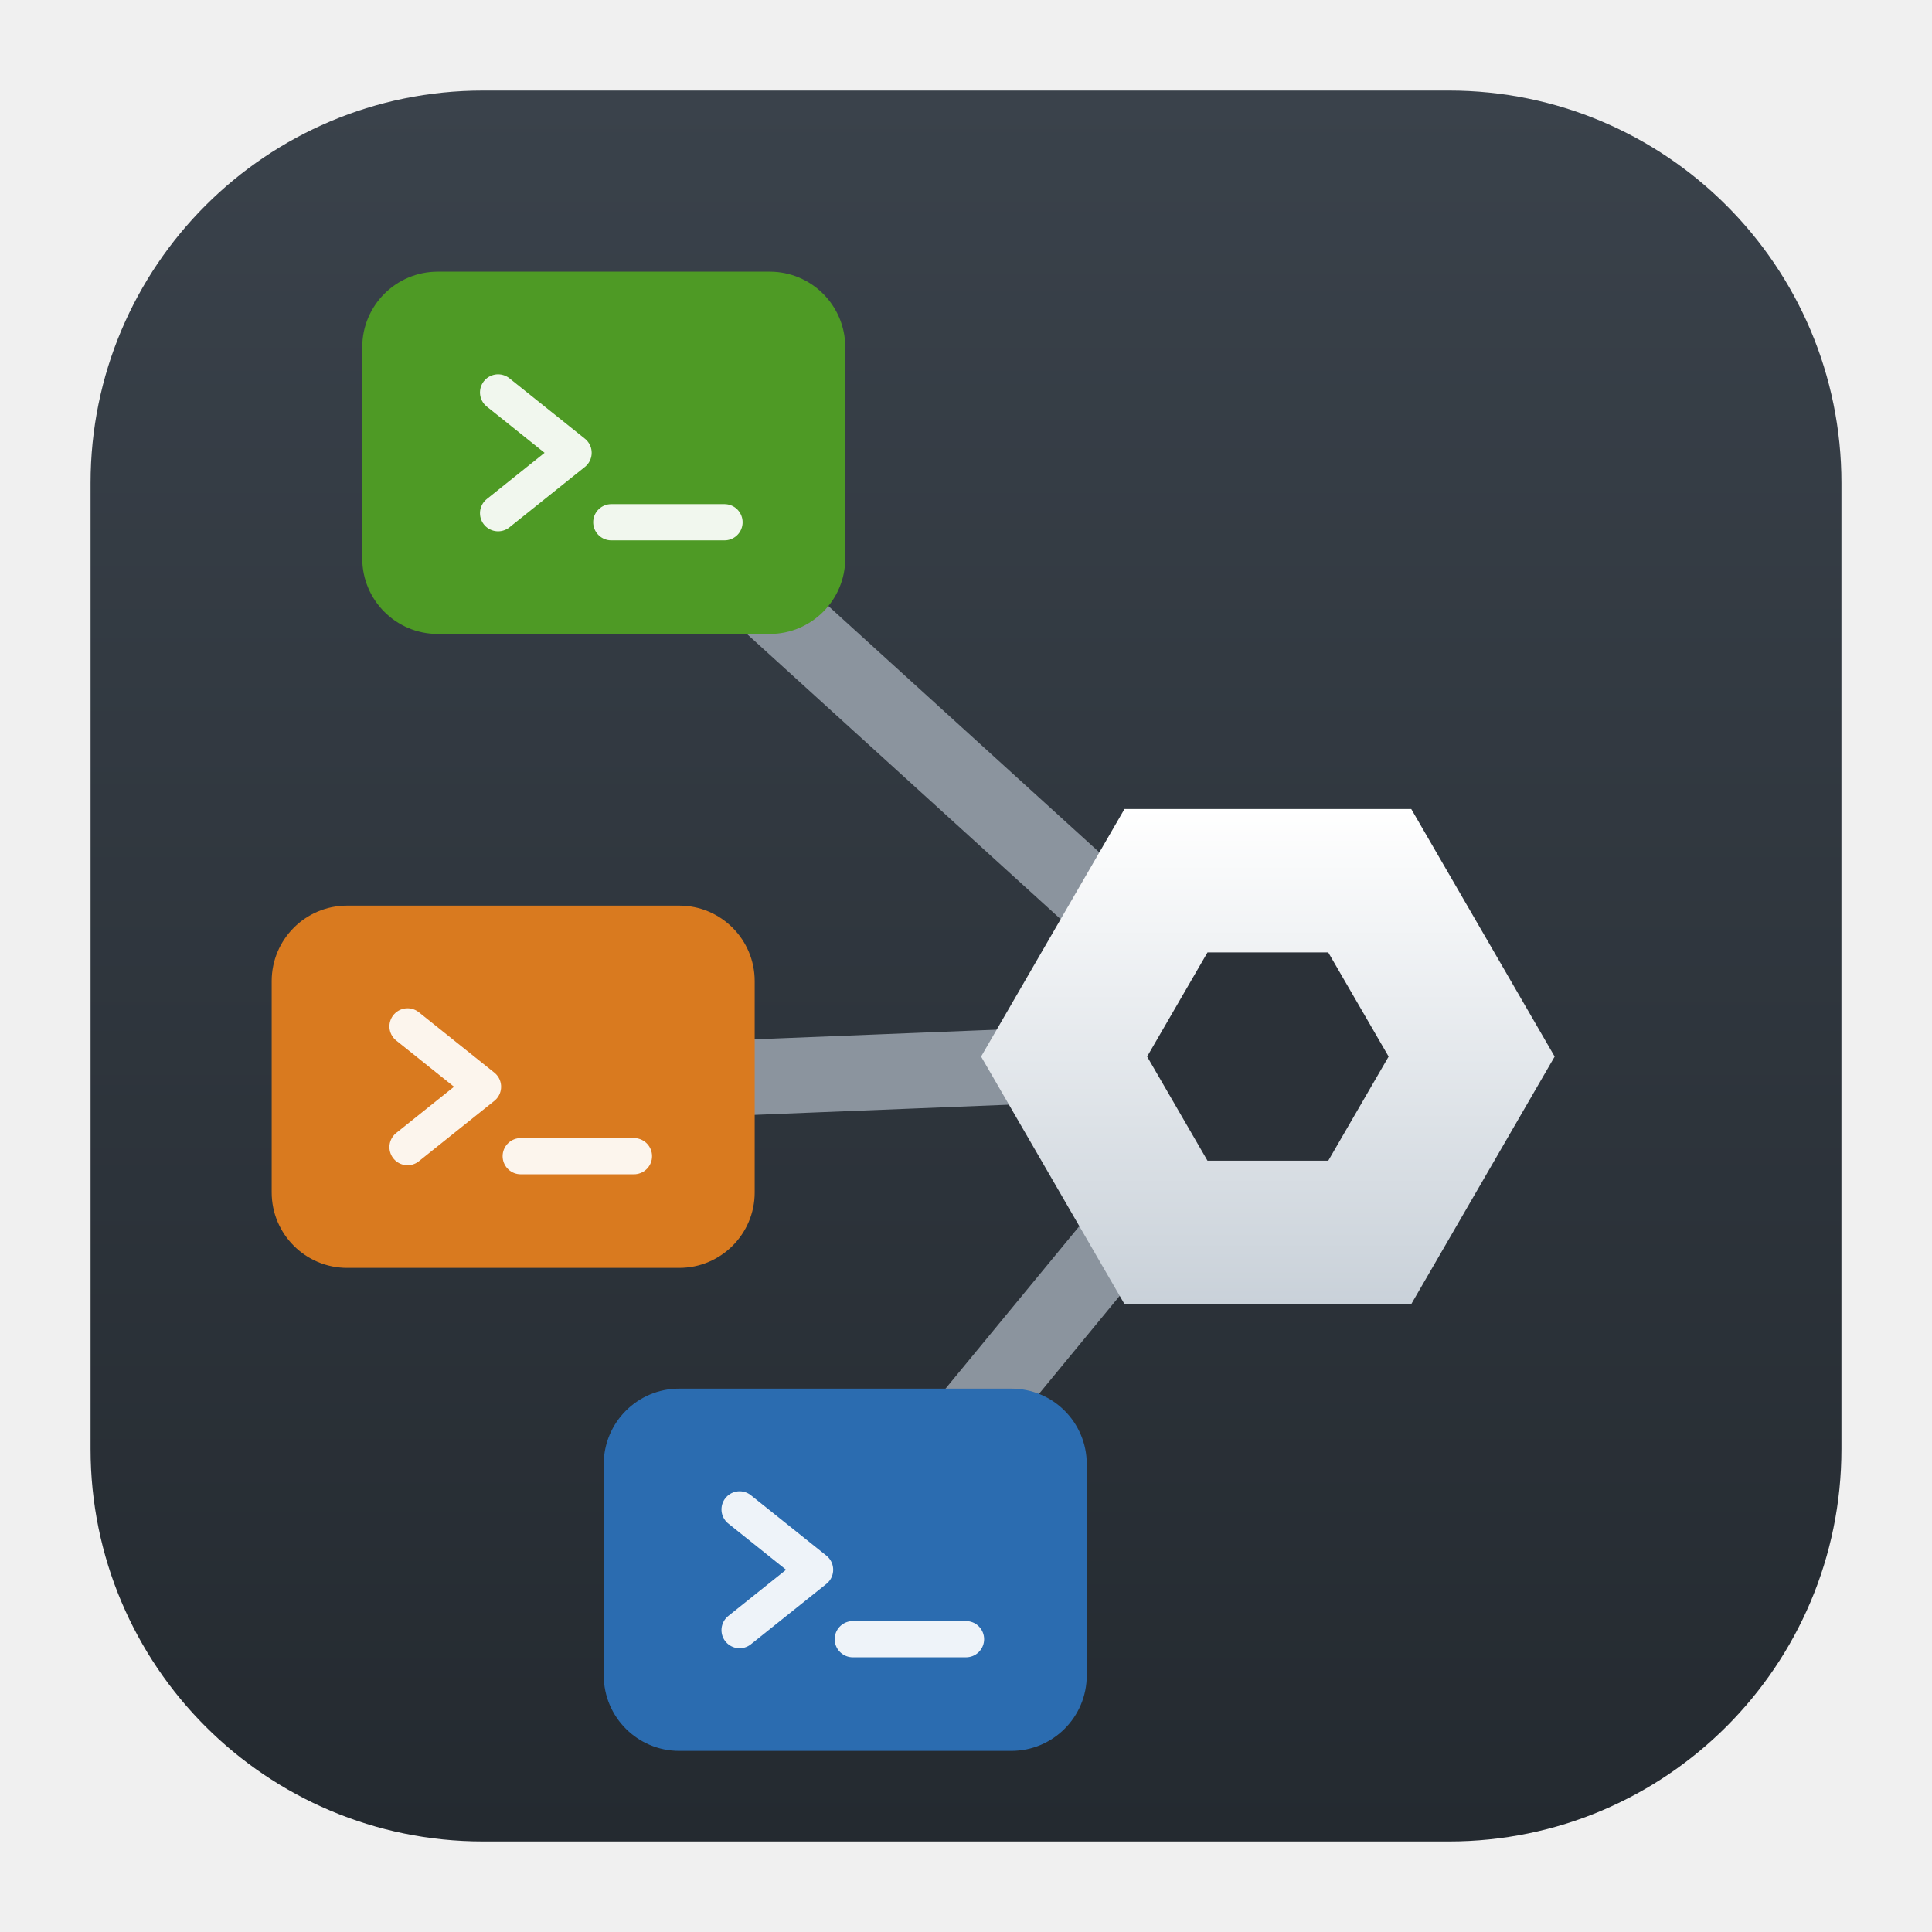
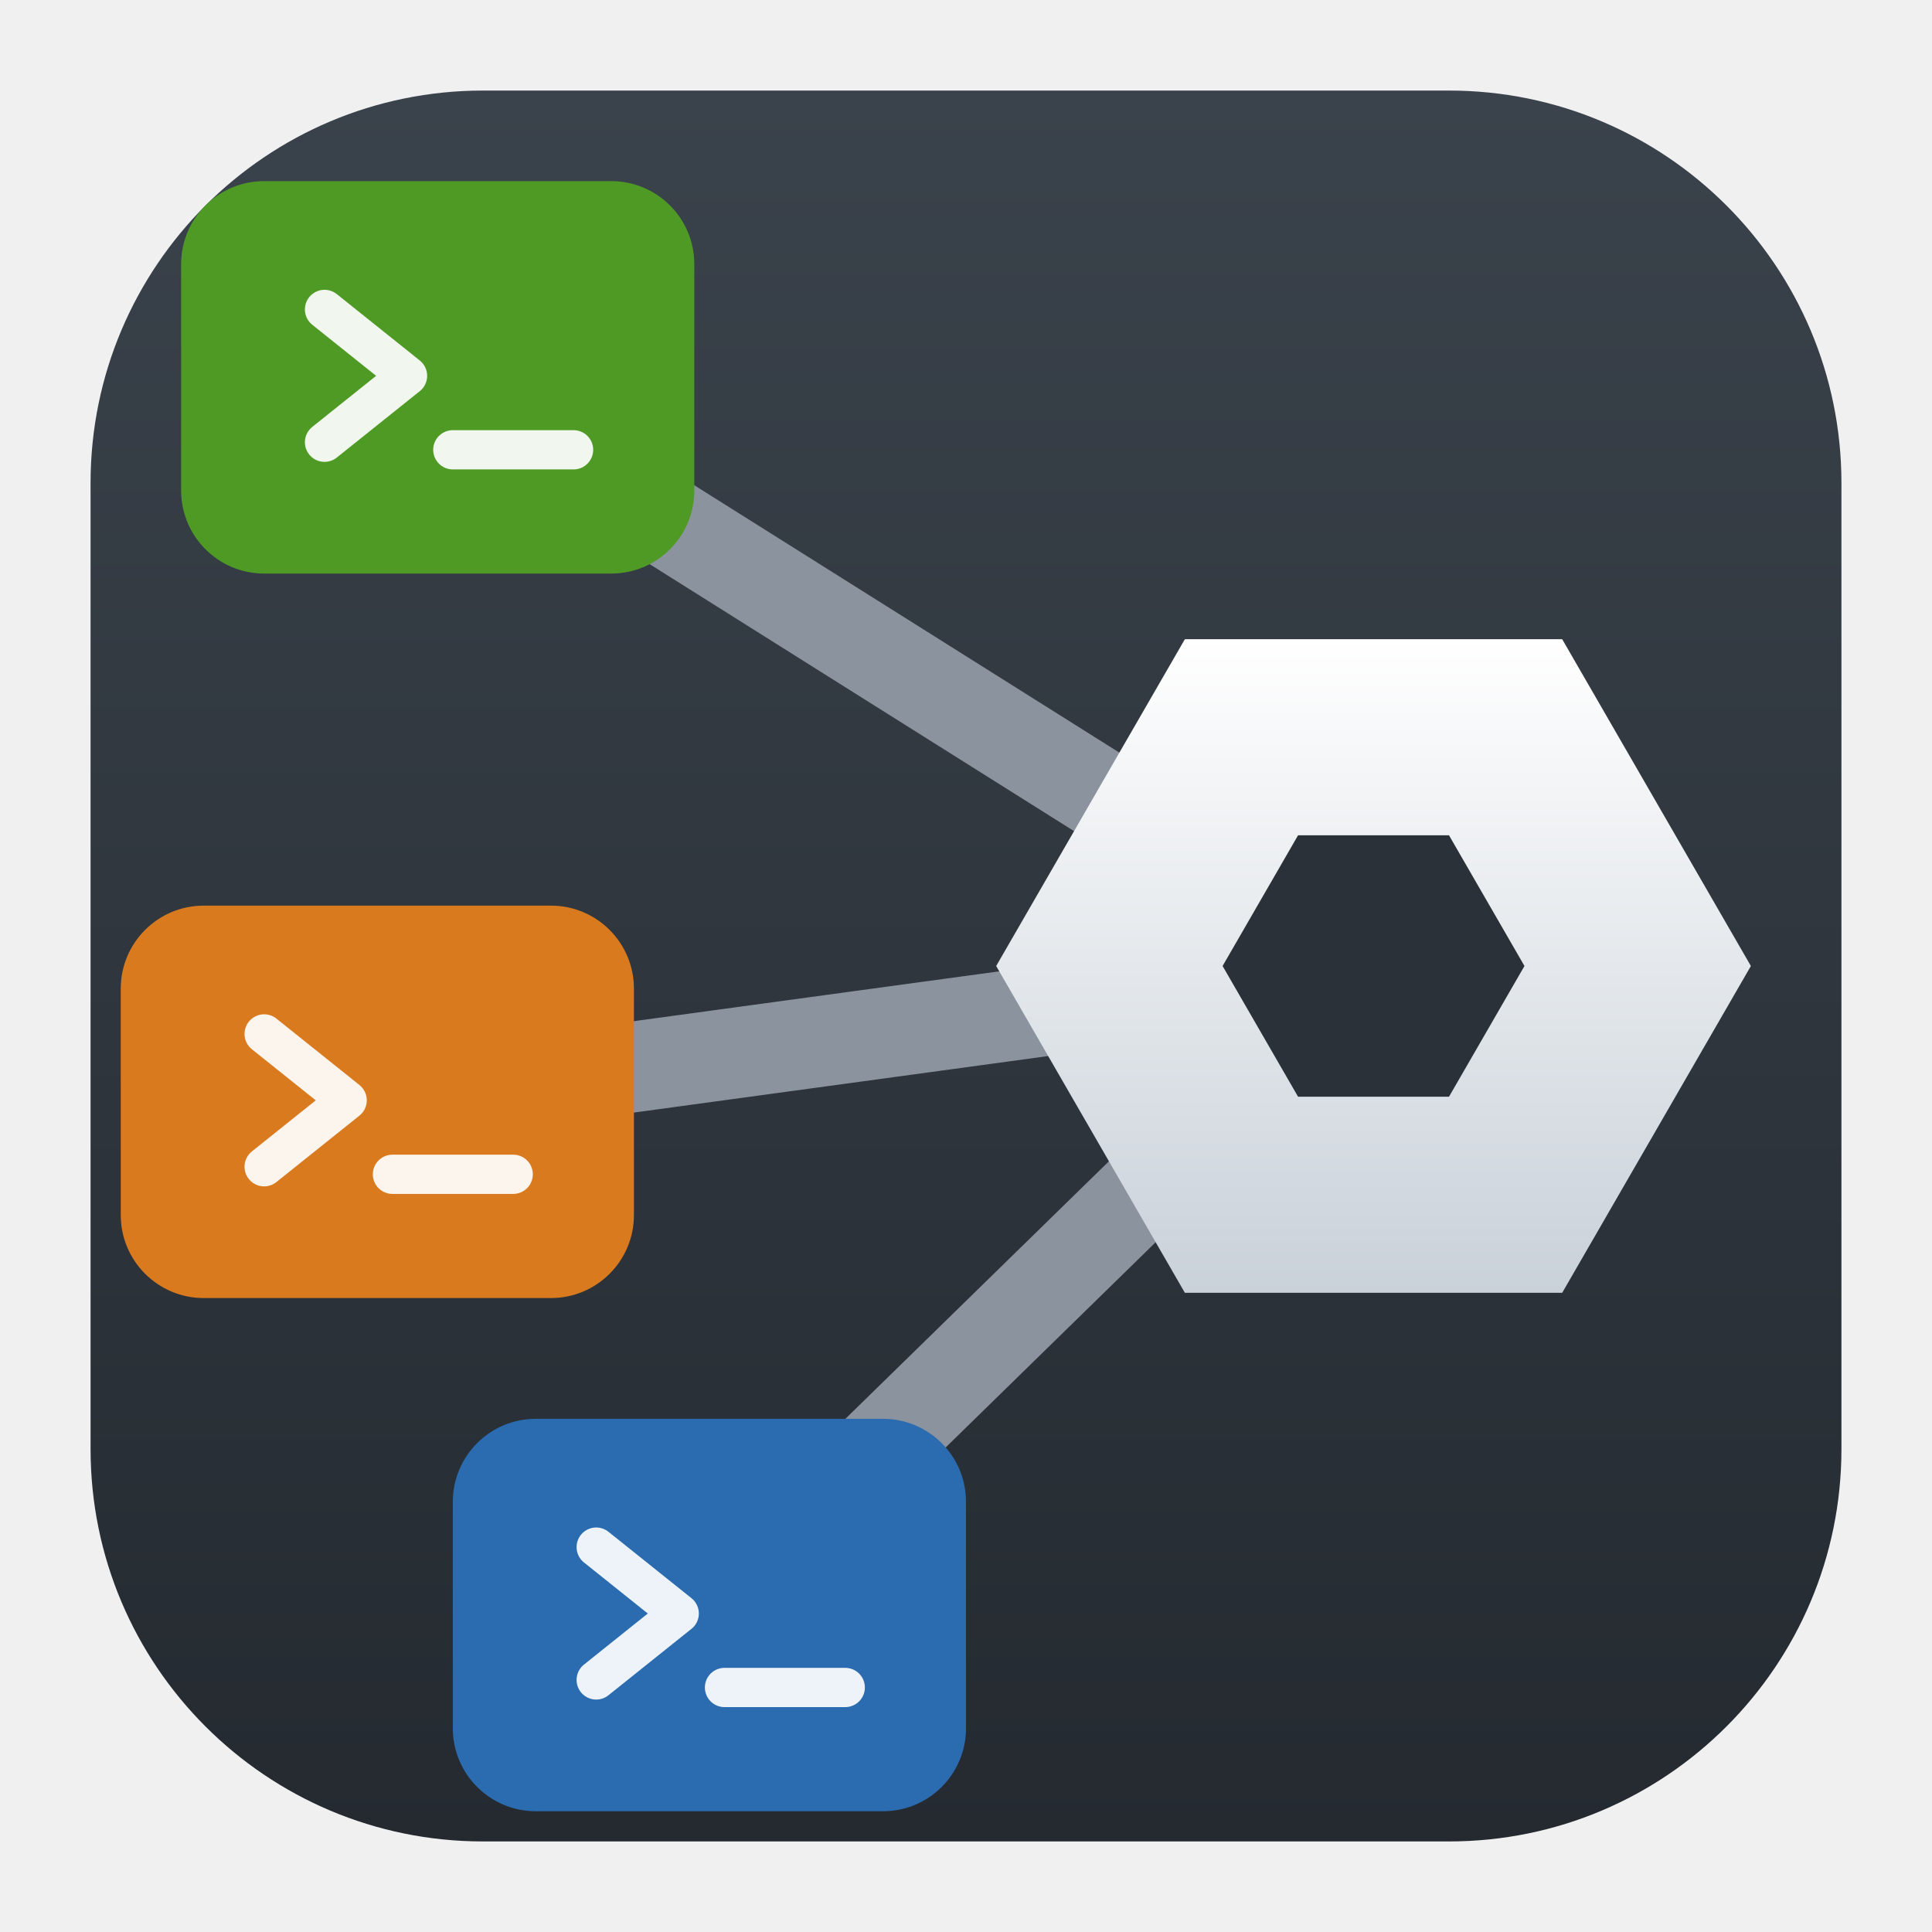
<svg xmlns="http://www.w3.org/2000/svg" viewBox="0 0 128 128" width="128" height="128">
  <defs>
    <linearGradient id="bg" x1="0" y1="0" x2="0" y2="1">
      <stop offset="0" stop-color="#3a424b" />
      <stop offset="1" stop-color="#242a30" />
    </linearGradient>
    <linearGradient id="hub" x1="0" y1="0" x2="0" y2="1">
      <stop offset="0" stop-color="#ffffff" />
      <stop offset="1" stop-color="#c9d1d9" />
    </linearGradient>
-     <g id="prompt" stroke="#ffffff" stroke-width="2.4" fill="none" stroke-linecap="round" stroke-linejoin="round" opacity="0.92">
-       <polyline points="9,8 14,12 9,16" />
-       <line x1="16.5" y1="16.6" x2="24" y2="16.6" />
+     <g id="prompt" stroke="#ffffff" stroke-width="2.6" fill="none" stroke-linecap="round" stroke-linejoin="round" opacity="0.92">
+       <polyline points="9.5,8.5 15,12.9 9.5,17.3" />
+       <line x1="18" y1="17.8" x2="26" y2="17.8" />
    </g>
  </defs>
  <rect x="6" y="6" width="116" height="116" rx="26" fill="url(#bg)" />
-   <g stroke="#8b949e" stroke-width="5" stroke-linecap="round">
-     <line x1="84" y1="70" x2="40" y2="30" />
-     <line x1="84" y1="70" x2="34" y2="72" />
-     <line x1="84" y1="70" x2="56" y2="104" />
+   <g stroke="#8b949e" stroke-width="6" stroke-linecap="round">
+     <line x1="91" y1="64" x2="29" y2="25" />
+     <line x1="91" y1="64" x2="25" y2="73" />
+     <line x1="91" y1="64" x2="47" y2="107" />
  </g>
  <g>
-     <rect x="24" y="18" width="32" height="24" rx="5" fill="#4e9a25" />
-     <use href="#prompt" x="24" y="18" />
-     <rect x="18" y="60" width="32" height="24" rx="5" fill="#d97a1f" />
-     <use href="#prompt" x="18" y="60" />
-     <rect x="40" y="92" width="32" height="24" rx="5" fill="#2b6cb0" />
-     <use href="#prompt" x="40" y="92" />
+     <rect x="12" y="12" width="34" height="26" rx="5.5" fill="#4e9a25" />
+     <use href="#prompt" x="12" y="12" />
+     <rect x="8" y="60" width="34" height="26" rx="5.5" fill="#d97a1f" />
+     <use href="#prompt" x="8" y="60" />
+     <rect x="30" y="94" width="34" height="26" rx="5.5" fill="#2b6cb0" />
+     <use href="#prompt" x="30" y="94" />
  </g>
-   <polygon points="103,70 93.5,86.4 74.5,86.4 65,70 74.5,53.6 93.5,53.6" fill="url(#hub)" />
-   <polygon points="92,70 88,76.9 80,76.9 76,70 80,63.1 88,63.1" fill="#2b3138" />
+   <polygon points="116,64 103.5,85.65 78.5,85.65 66,64 78.5,42.35 103.5,42.35" fill="url(#hub)" />
+   <polygon points="101,64 96,72.66 86,72.66 81,64 86,55.34 96,55.34" fill="#2b3138" />
</svg>
